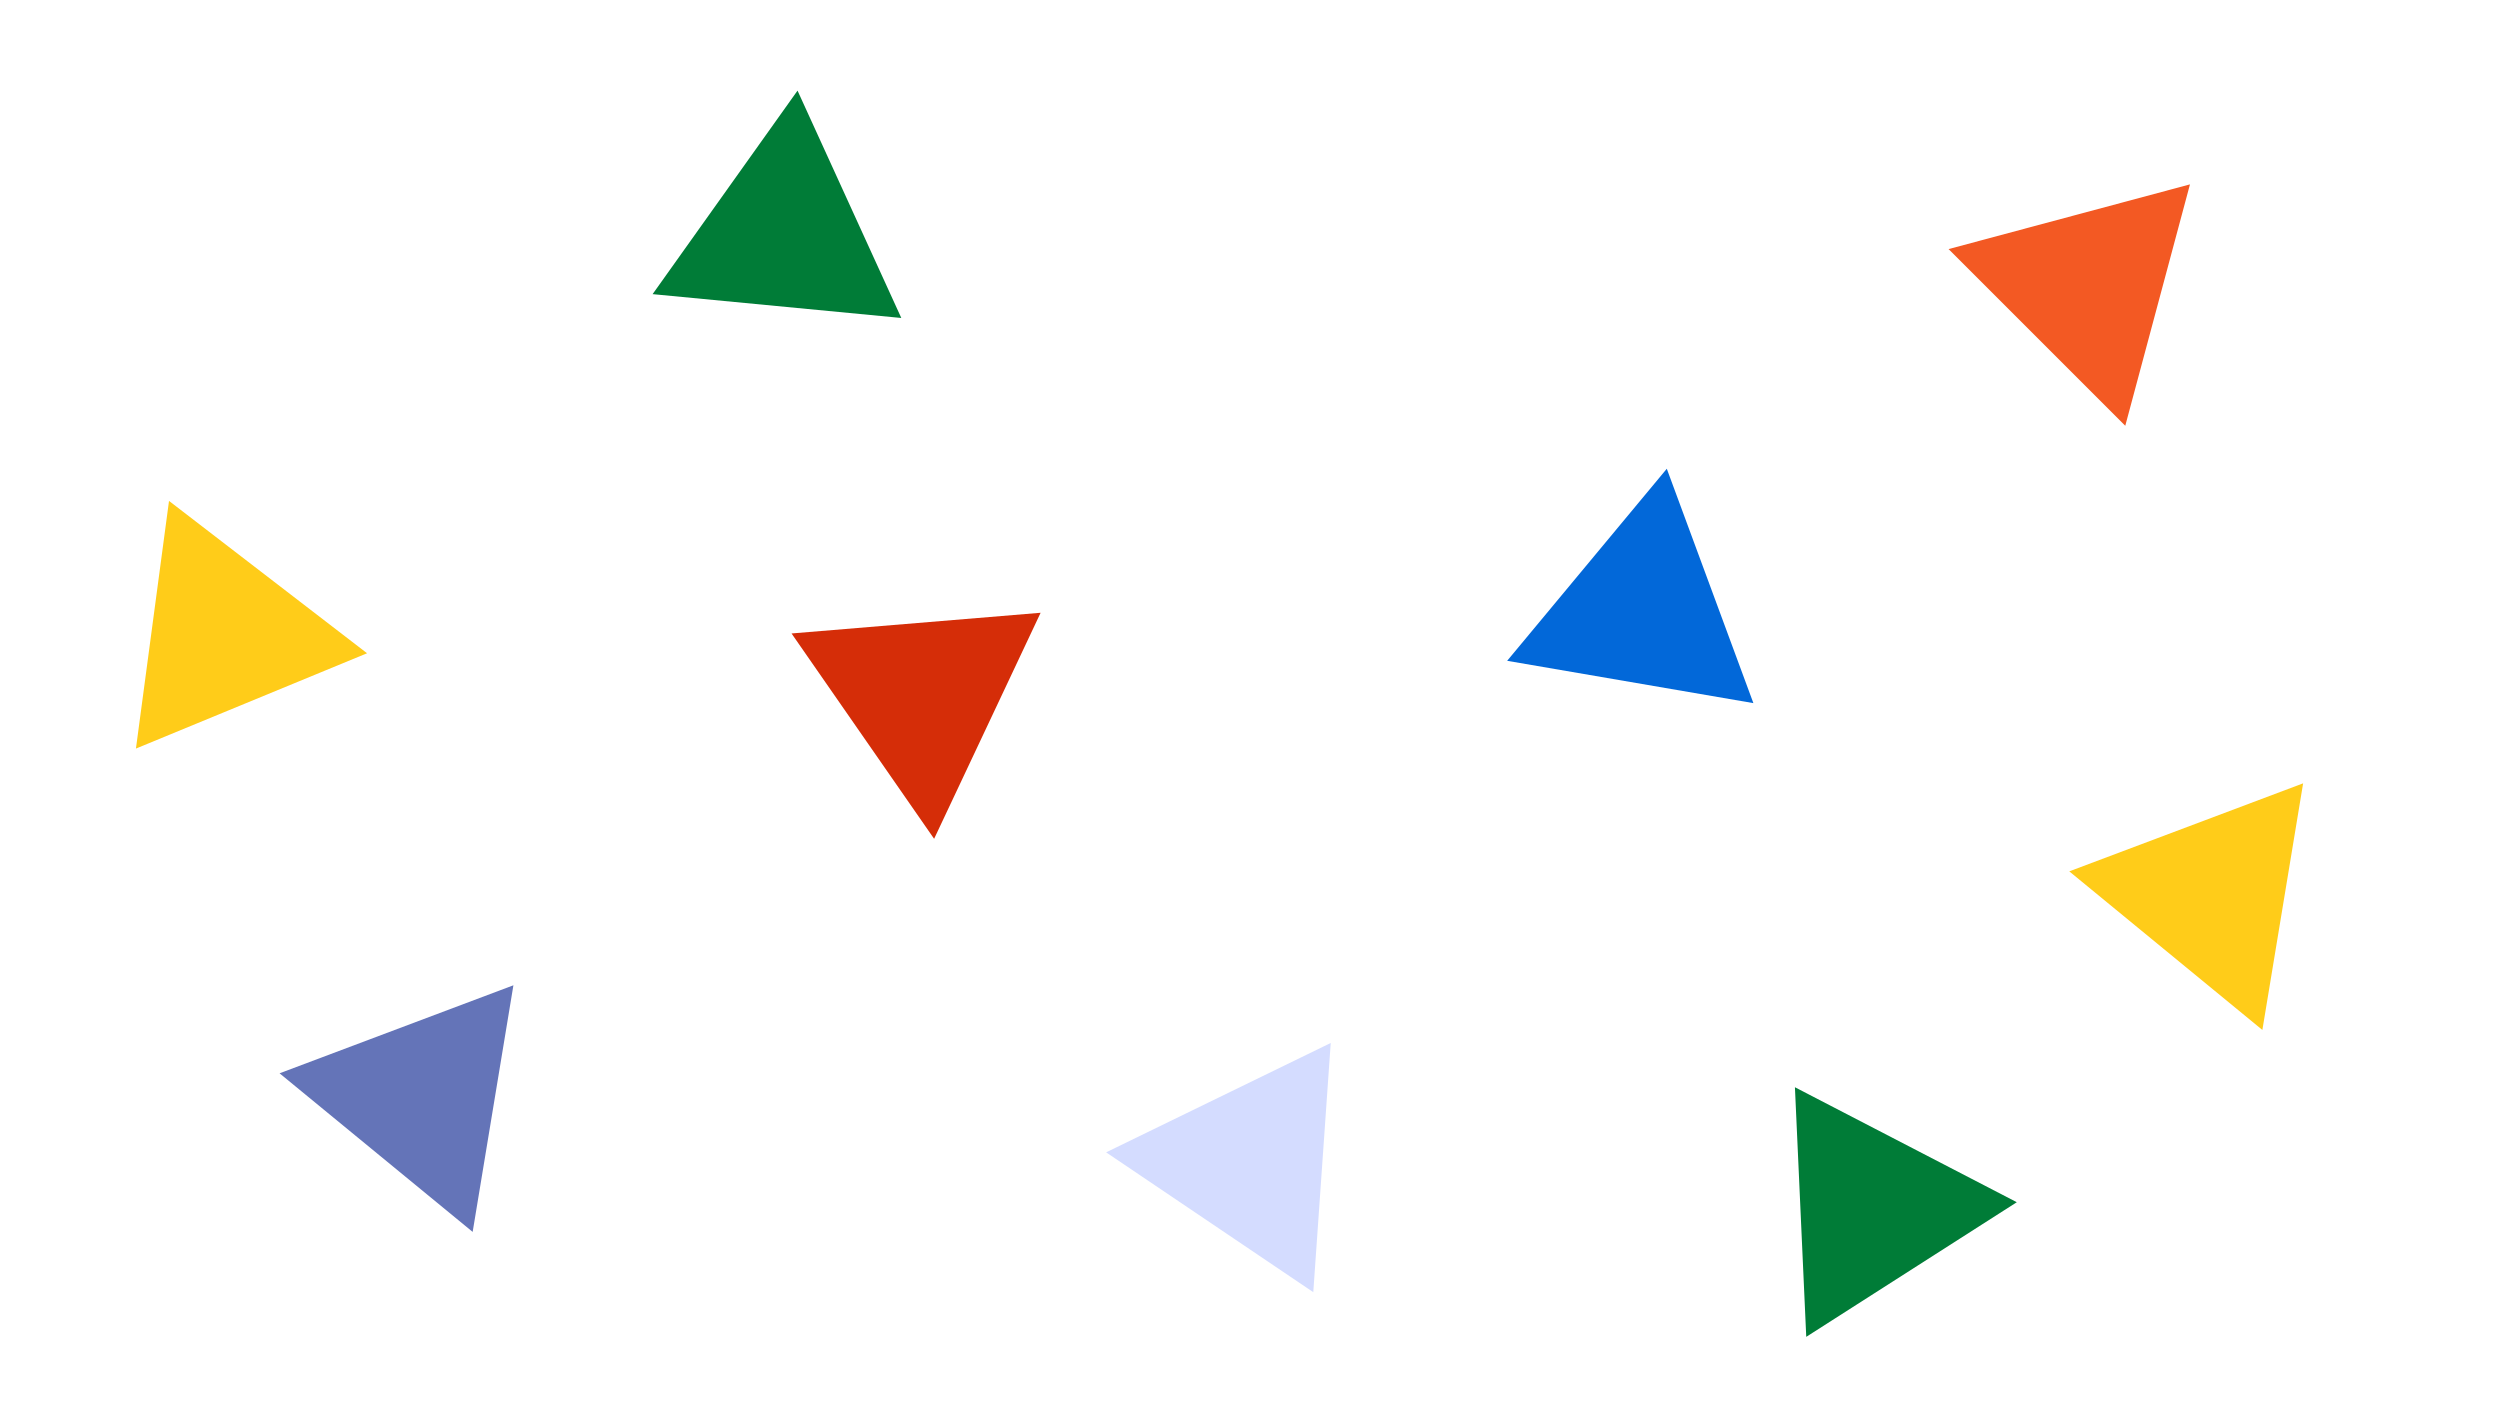
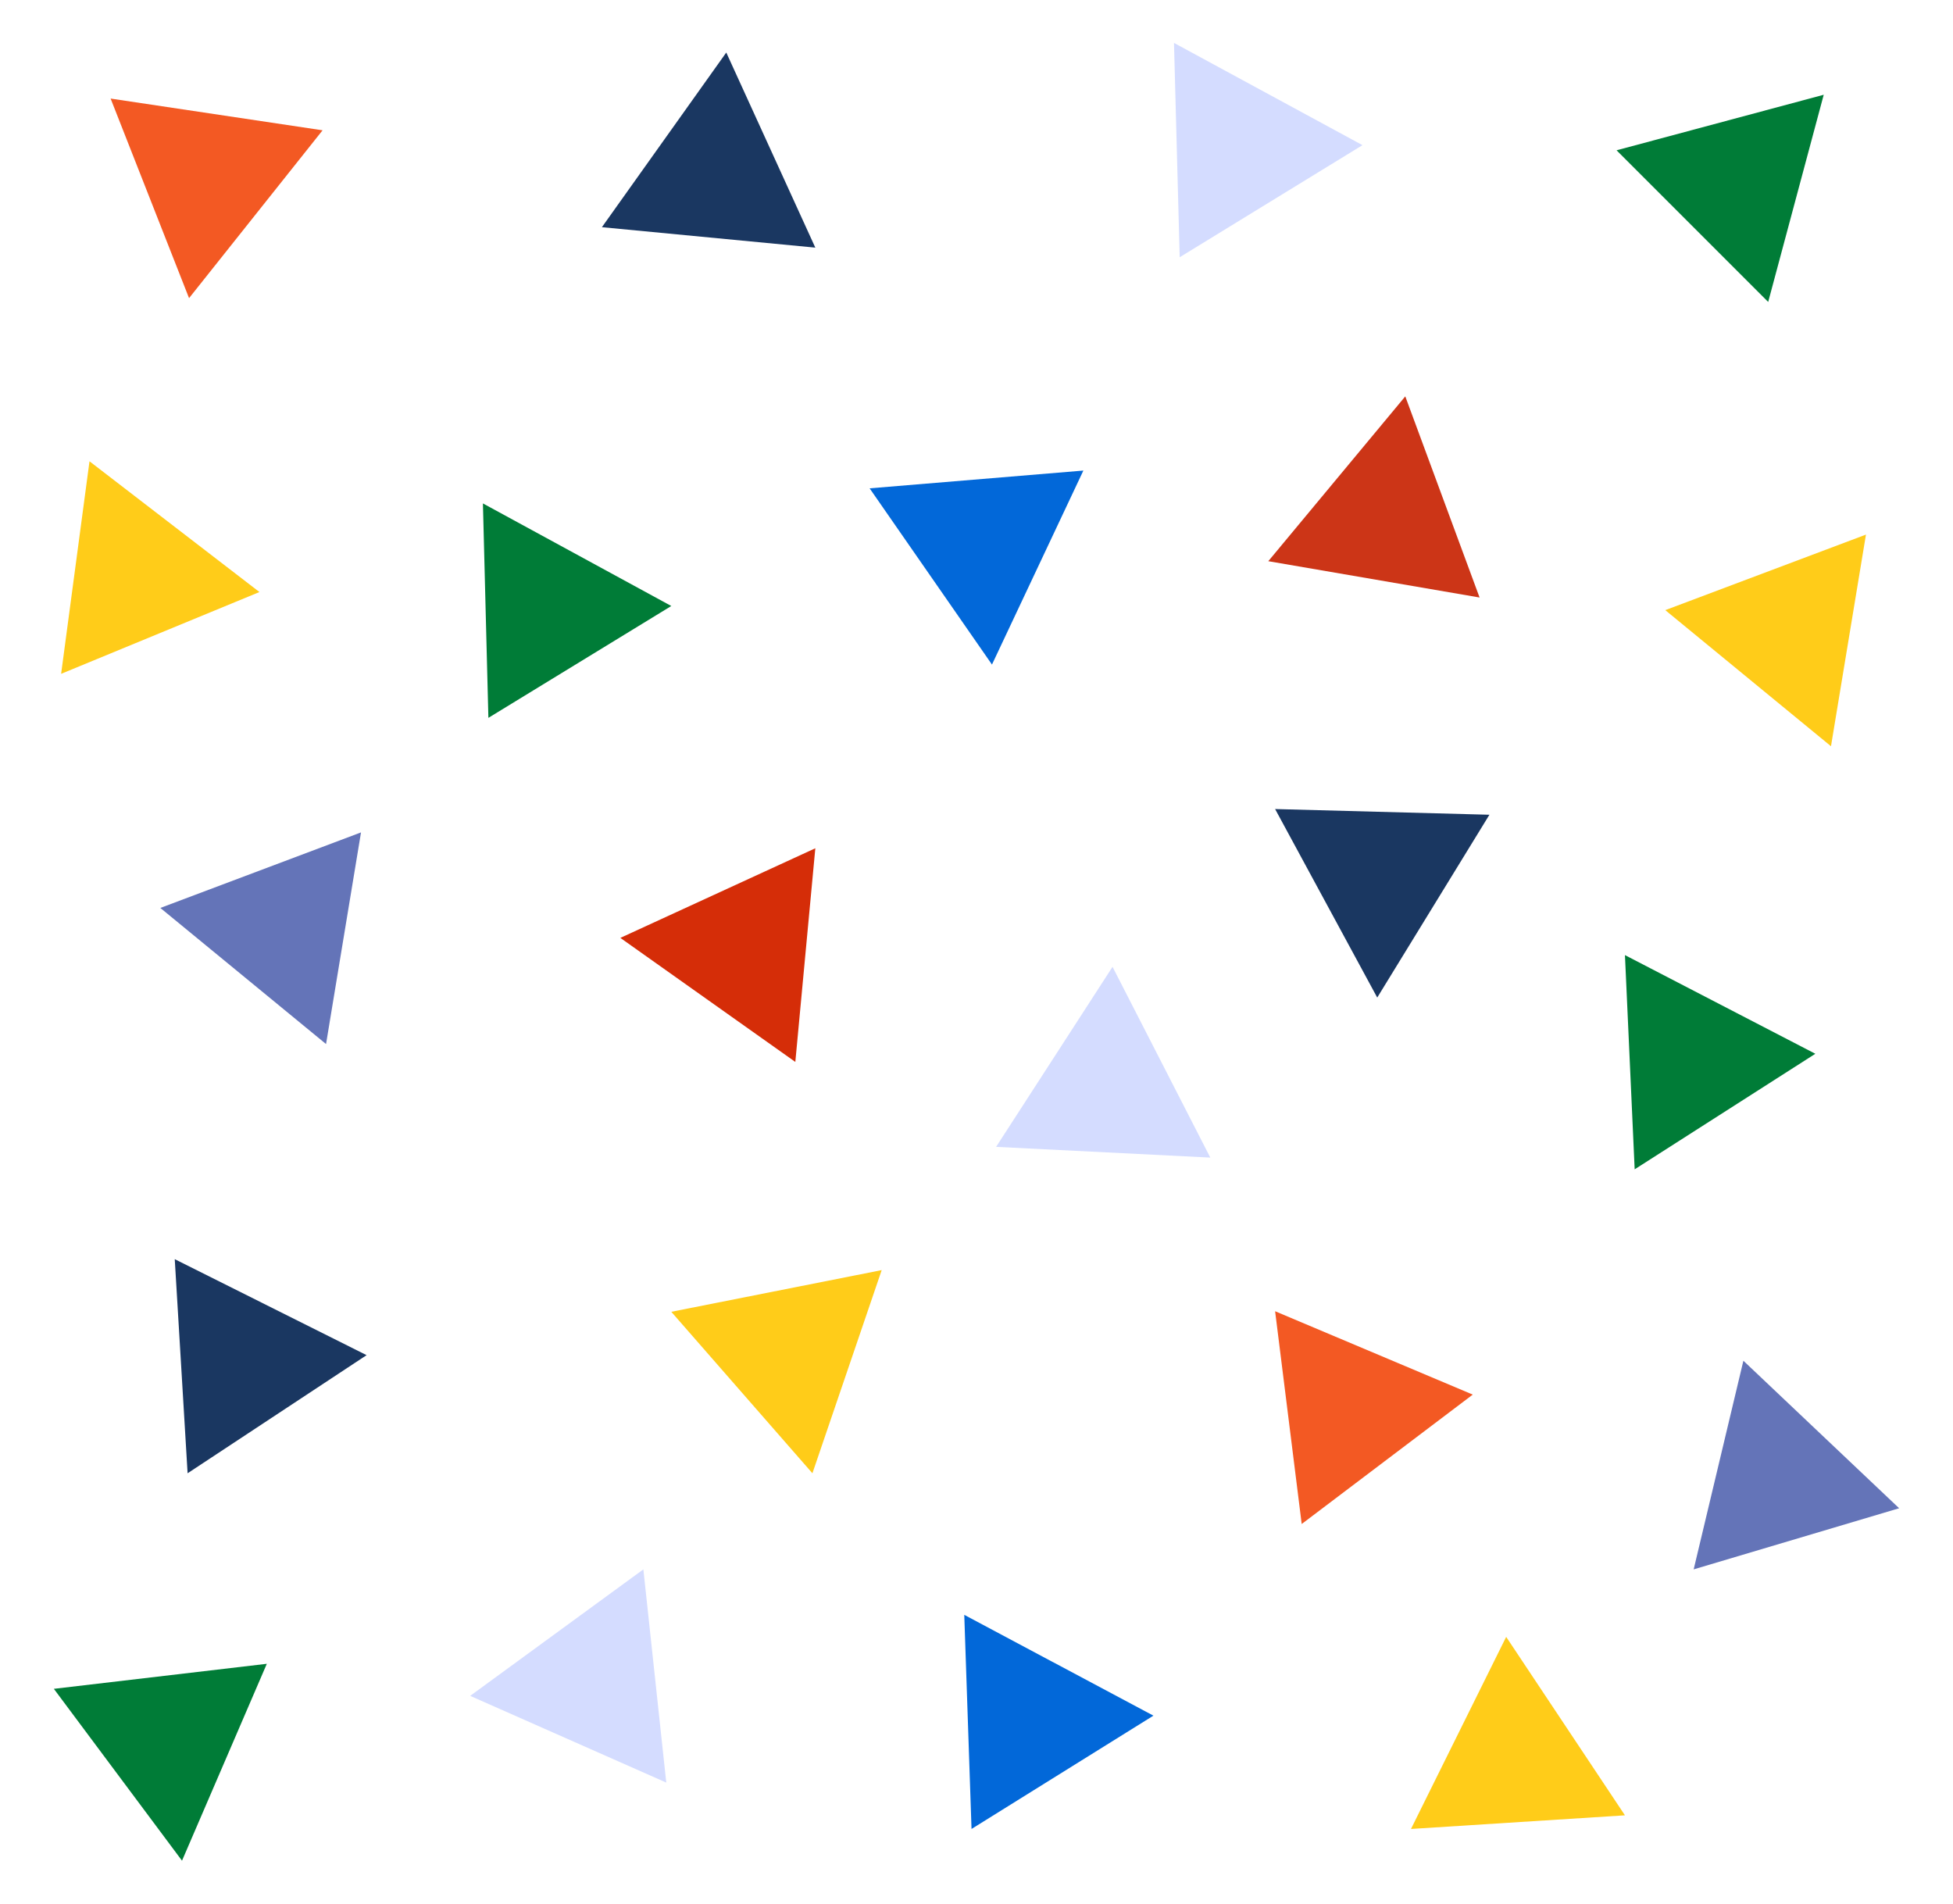
- <svg xmlns="http://www.w3.org/2000/svg" version="1.1" id="Livello_1" x="0px" y="0px" viewBox="0 0 1920 1080" style="enable-background:new 0 0 1920 1080;" xml:space="preserve">
+ <svg xmlns="http://www.w3.org/2000/svg" version="1.1" id="Livello_1" x="0px" y="0px" viewBox="0 0 1747.9 1703.5" style="enable-background:new 0 0 1747.9 1703.5;" xml:space="preserve">
  <style type="text/css">
- 	.st0{fill:#0268D9;}
- 	.st1{fill:#007C37;}
- 	.st2{fill:#D52D08;}
- 	.st3{fill:#F35923;}
+ 	.st0{fill:#CC3517;}
+ 	.st1{fill:#1A3761;}
+ 	.st2{fill:#0268D9;}
+ 	.st3{fill:#007C37;}
	.st4{fill:#6474B8;}
	.st5{fill:#FFCC19;}
	.st6{fill:#D4DCFF;}
+ 	.st7{fill:#F35923;}
+ 	.st8{fill:#D52D08;}
</style>
-   <polygon class="st0" points="1346.6,540 1157.5,507.5 1280.1,360 " />
-   <polygon class="st1" points="612.5,69.6 692.2,244.2 501.2,225.9 " />
-   <polygon class="st2" points="607.9,486.5 799.2,470.6 717.4,644.2 " />
-   <polygon class="st3" points="1681.9,141.6 1632.2,327 1496.5,191.3 " />
-   <polygon class="st4" points="394.3,756.7 363,946.1 214.7,824.3 " />
-   <polygon class="st5" points="1589.2,669.2 1768.8,601.6 1737.5,791 " />
-   <polygon class="st1" points="1548.9,923.3 1387.2,1026.7 1378.5,835 " />
-   <polygon class="st5" points="129.8,384.7 281.9,501.7 104.4,574.9 " />
-   <polygon class="st6" points="1022,801 1008.6,992.4 849.5,885 " />
+   <polygon class="st0" points="1324.2,534.7 1135.1,502.2 1257.7,354.7 " />
+   <polygon class="st1" points="650,47 729.7,221.6 538.7,203.3 " />
+   <polygon class="st2" points="778.3,437 969.6,421.1 887.8,594.7 " />
+   <polygon class="st3" points="1632.2,84.8 1582.5,270.2 1446.8,134.5 " />
+   <polygon class="st4" points="323.1,744.9 291.8,934.3 143.5,812.5 " />
+   <polygon class="st5" points="1490.4,546 1670,478.4 1638.7,667.8 " />
+   <polygon class="st3" points="1624.7,943 1463,1046.4 1454.3,854.7 " />
+   <polygon class="st5" points="80.1,412.8 232.2,529.8 54.7,603 " />
+   <polygon class="st6" points="995.7,865.2 1083.2,1035.9 891.5,1026.3 " />
+   <polygon class="st7" points="1318.1,1248 1165,1363.8 1141.2,1173.4 " />
+   <polygon class="st4" points="1560.3,1217.7 1699.7,1349.7 1515.8,1404.4 " />
+   <polygon class="st3" points="48.2,1511.3 238.8,1488.9 162.9,1665.1 " />
+   <polygon class="st2" points="1032.3,1535.3 869.5,1636.7 863,1445.1 " />
+   <polygon class="st6" points="575.8,1404.4 596.3,1595.2 420.8,1517.6 " />
+   <polygon class="st5" points="600.8,1173.9 789.1,1136.6 727.1,1318.4 " />
+   <polygon class="st5" points="1348,1464.8 1454.3,1624.5 1262.8,1636.7 " />
+   <polygon class="st6" points="1050.7,38.4 1219.4,129.9 1055.8,230.2 " />
+   <polygon class="st1" points="156.4,1126.8 328.1,1212.7 167.9,1318.4 " />
+   <polygon class="st8" points="729.7,759.1 711.8,950.3 555.2,839.3 " />
+   <polygon class="st1" points="1333,729.1 1232.6,892.7 1141.2,724 " />
+   <polygon class="st7" points="99,88.2 288.7,116.6 169.2,266.8 " />
+   <polygon class="st3" points="432.2,450.5 600.8,542.3 437.1,642.4 " />
</svg>
